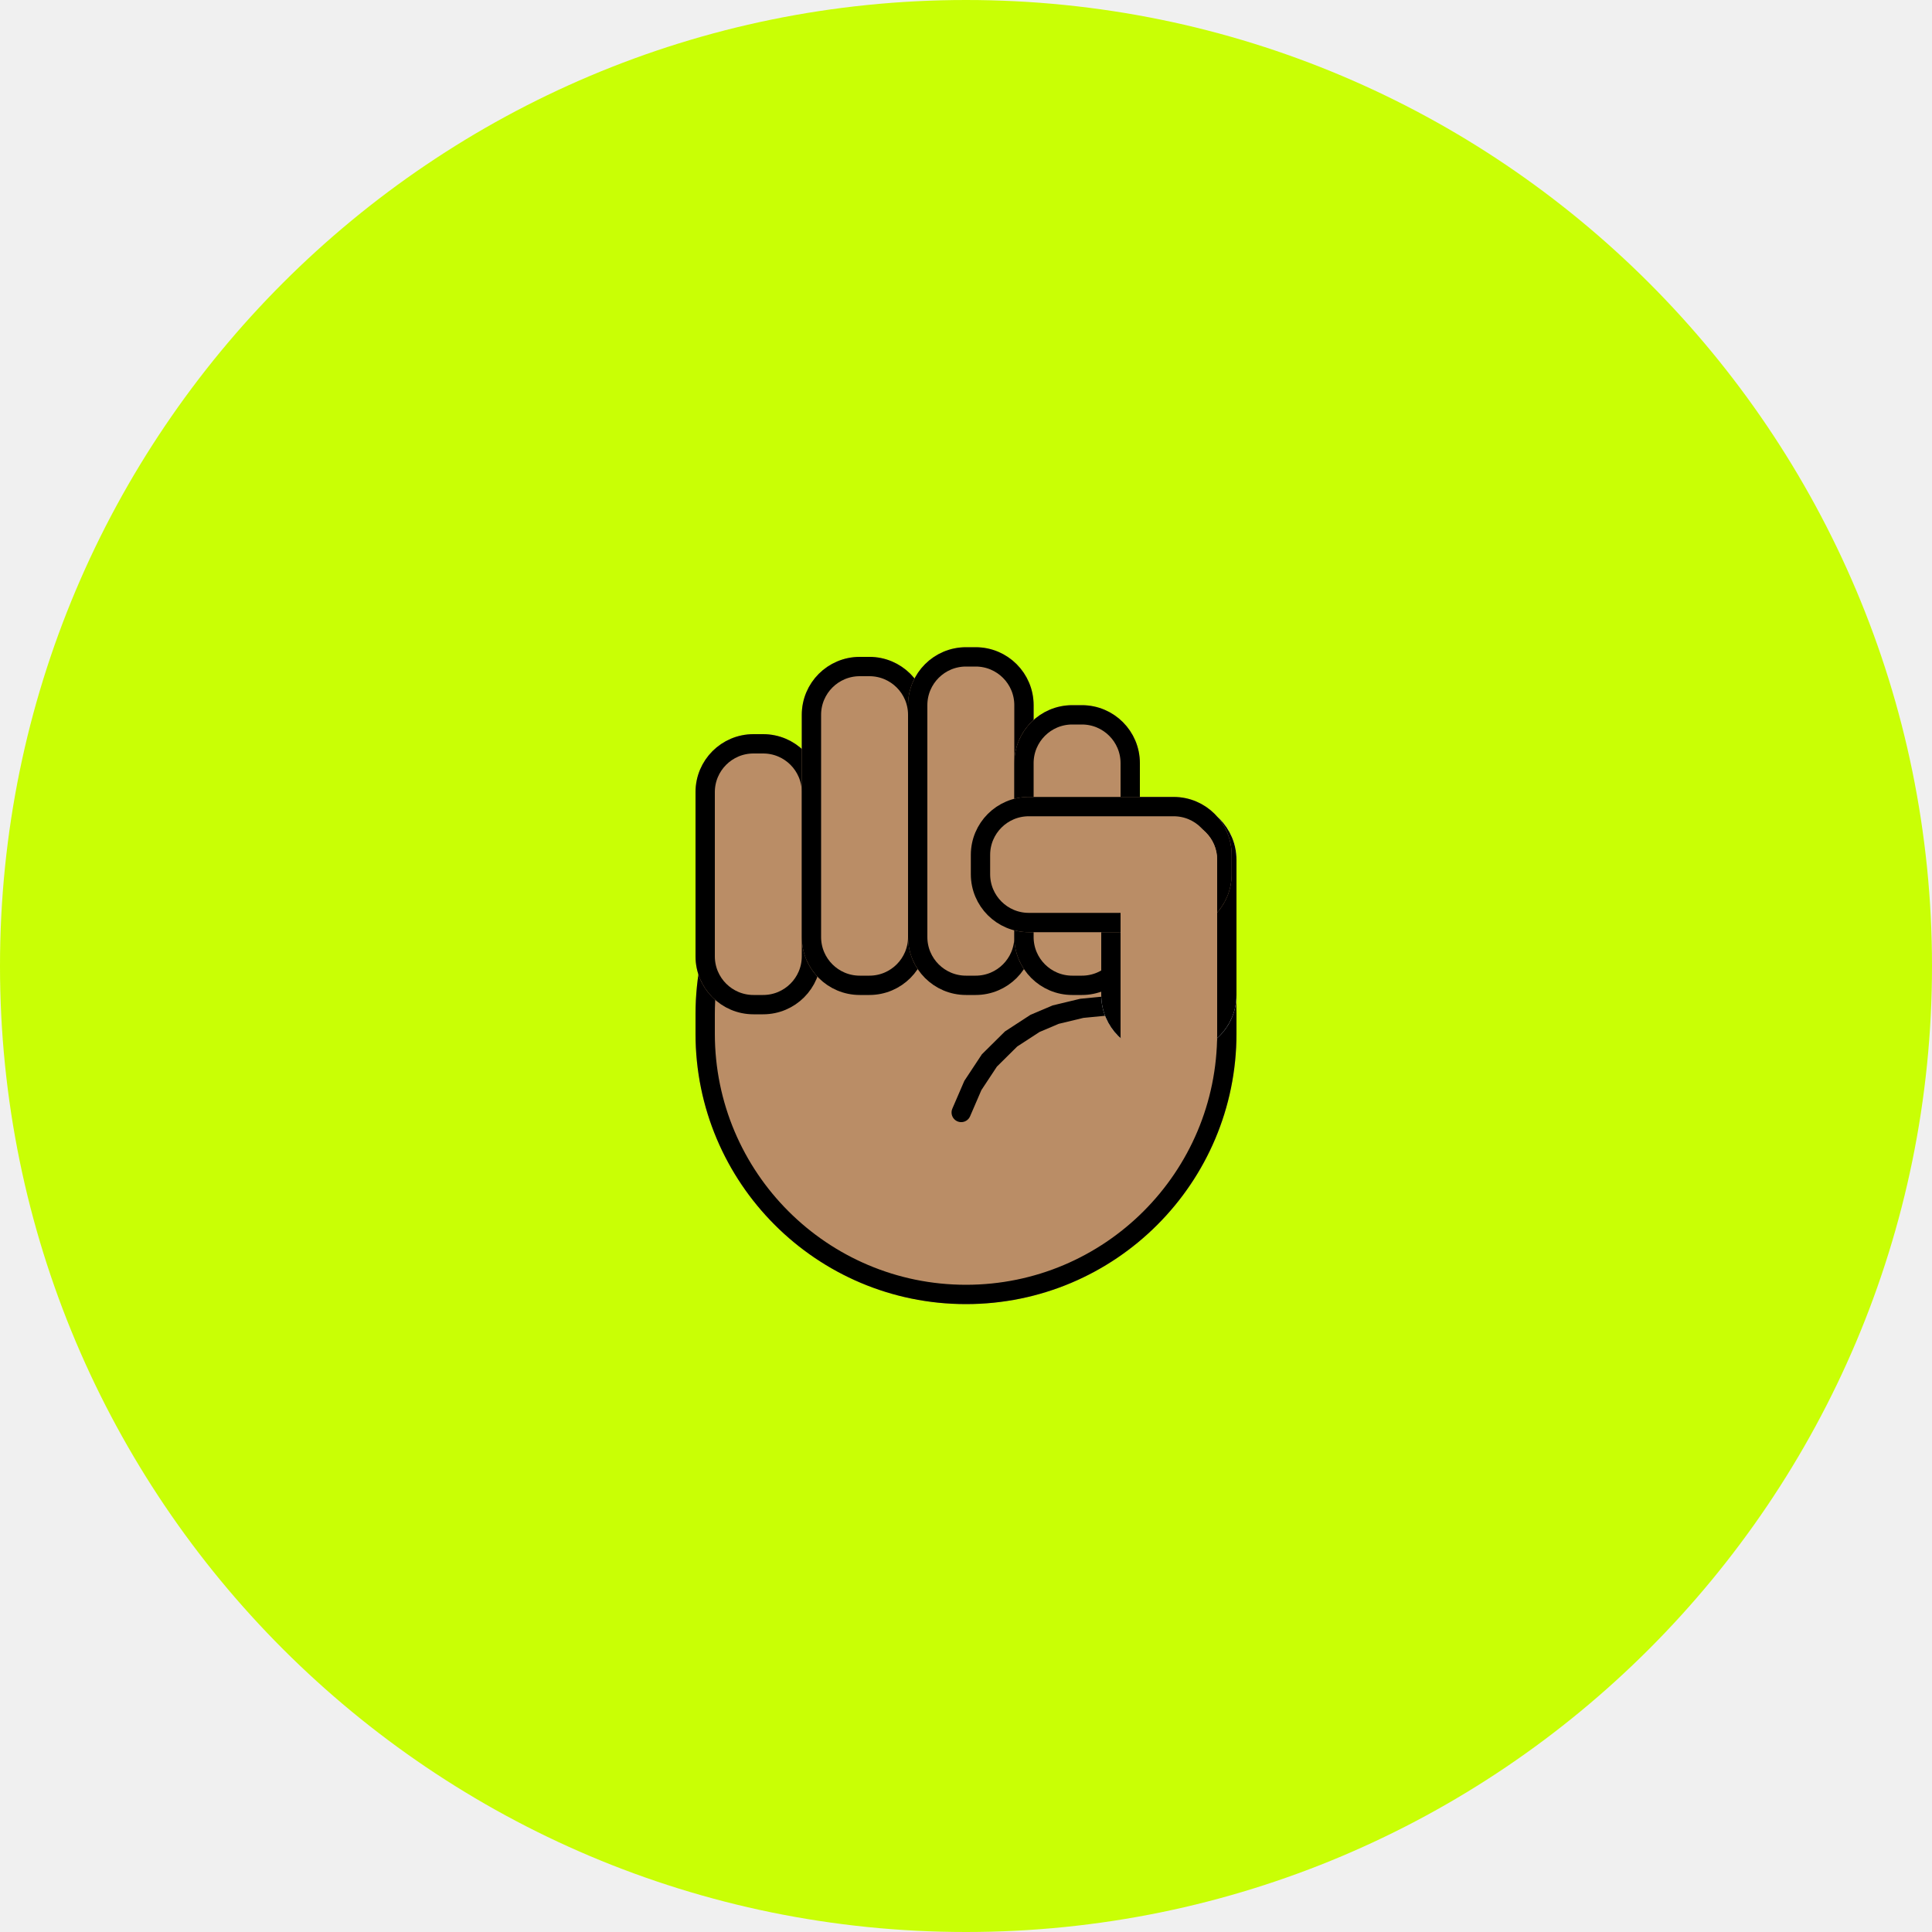
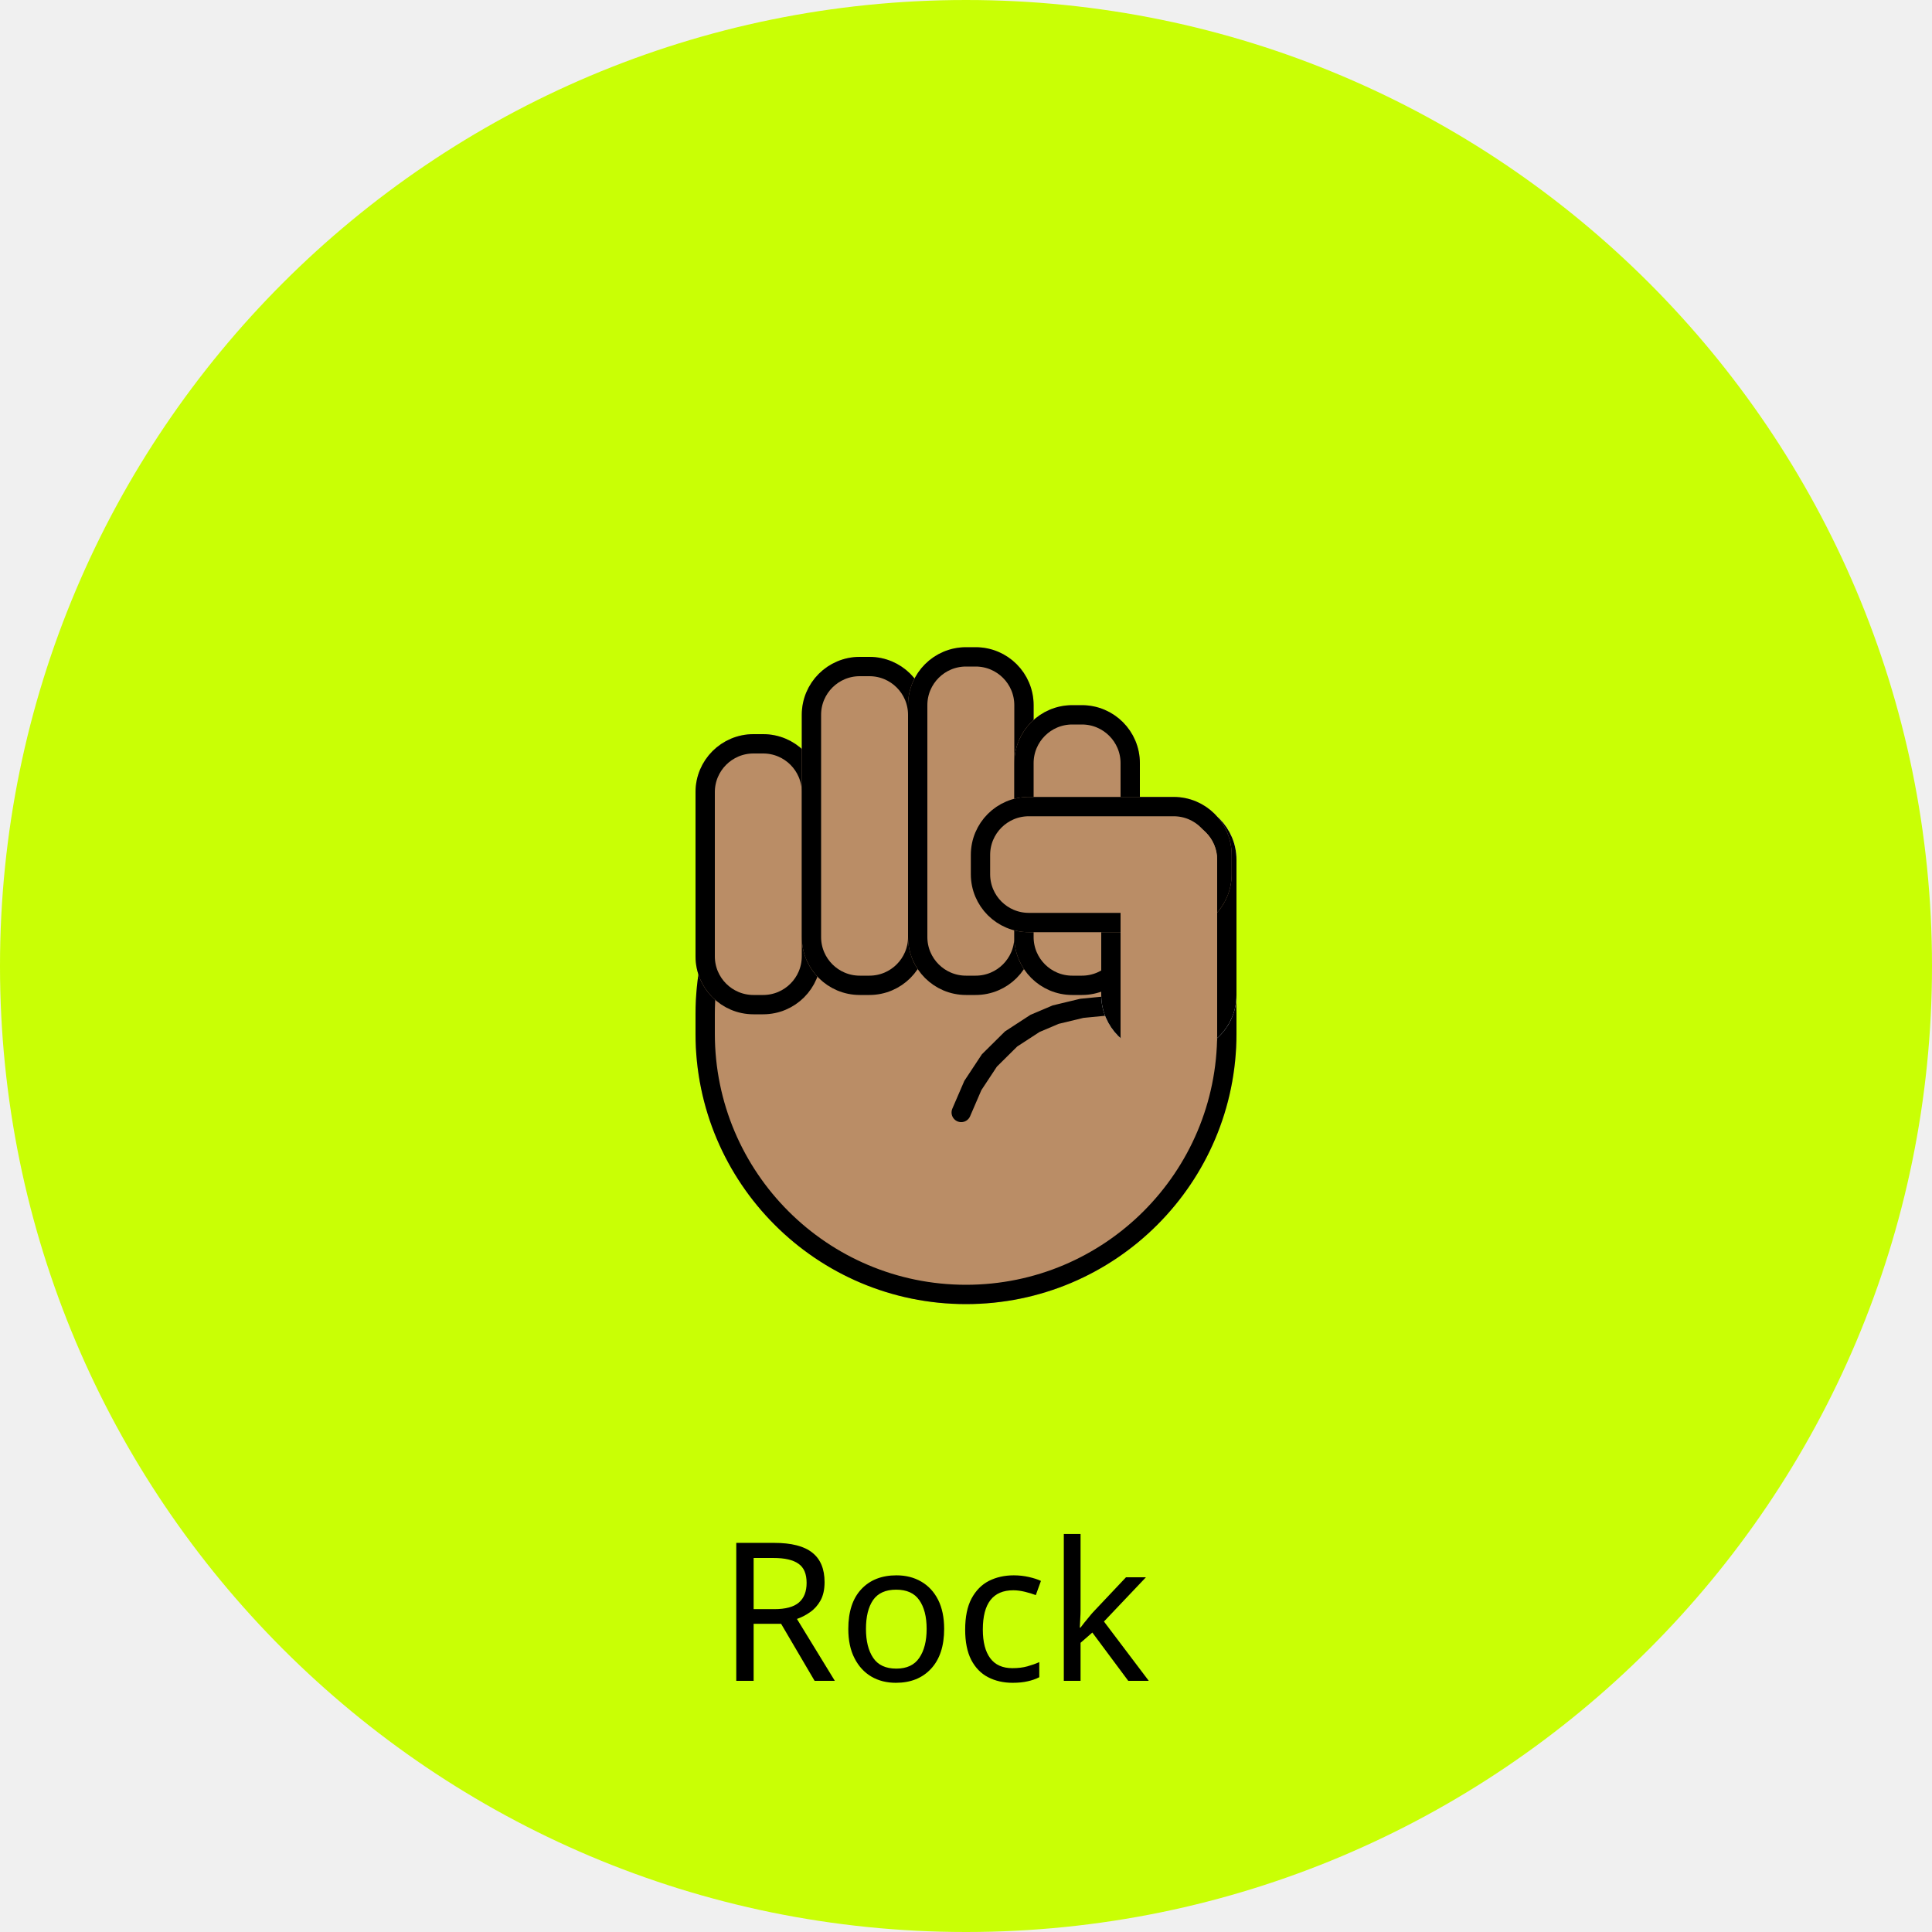
<svg xmlns="http://www.w3.org/2000/svg" width="200" height="200" viewBox="0 0 200 200">
  <defs>
-     <style>.a{fill:#c9ff05;}.b,.c,.e{fill:#ba8d66;}.b,.c,.d{stroke:#000;stroke-width:2px;}.c{stroke-linecap:round;}.d{fill:#fff;}.e{stroke:#ba8d66;}.f{stroke:none;}.g{fill:none;}</style>
+     <style>.a{fill:#c9ff05;}.b,.c,.e{fill:#ba8d66;}.b,.c,.d{stroke:#000;stroke-width:2px;}.c{stroke-linecap:round;}.d{fill:#fff;}.e{stroke:#ba8d66;}.f{font-size:20px;font-family:Phosphate-Inline, Phosphate;}.g{stroke:none;}.h{fill:none;}</style>
  </defs>
-   <g transform="translate(-237 -125)">
-     <circle class="a" cx="100" cy="100" r="100" transform="translate(237 125)" />
-     <g class="b" transform="translate(309 202)">
-       <rect class="f" width="56" height="58" rx="28" />
-       <rect class="g" x="1" y="1" width="54" height="56" rx="27" />
+   <g transform="translate(-158 -110)">
+     <g transform="translate(-79 -15)">
+       <circle class="a" cx="100" cy="100" r="100" transform="translate(237 125)" />
+       <g class="b" transform="translate(309 202)">
+         <rect class="g" width="56" height="58" rx="28" />
+         <rect class="h" x="1" y="1" width="54" height="56" rx="27" />
+       </g>
+       <g class="b" transform="translate(309 201)">
+         <rect class="g" width="13" height="29" rx="6" />
+         <rect class="h" x="1" y="1" width="11" height="27" rx="5" />
+       </g>
+       <g class="b" transform="translate(320 193)">
+         <rect class="g" width="13" height="35" rx="6" />
+         <rect class="h" x="1" y="1" width="11" height="33" rx="5" />
+       </g>
+       <g class="b" transform="translate(331 192)">
+         <rect class="g" width="13" height="36" rx="6" />
+         <rect class="h" x="1" y="1" width="11" height="34" rx="5" />
+       </g>
+       <g class="b" transform="translate(342 198)">
+         <rect class="g" width="13" height="30" rx="6" />
+         <rect class="h" x="1" y="1" width="11" height="28" rx="5" />
+       </g>
+       <path class="c" d="M0,14l.754-2.947L2.039,8.226,3.91,5.677,6.1,3.7,8.077,2.465,10.643,1.4,13.233.726,16,0" transform="translate(338.694 226.335) rotate(9)" />
+       <g class="d" transform="translate(351 208)">
+         <rect class="g" width="14" height="26" rx="6" />
+         <rect class="h" x="1" y="1" width="12" height="24" rx="5" />
+       </g>
+       <g class="b" transform="translate(337.5 221.5) rotate(-90)">
+         <rect class="g" width="14" height="27" rx="6" />
+         <rect class="h" x="1" y="1" width="12" height="25" rx="5" />
+       </g>
+       <g class="e" transform="translate(353 210)">
+         <rect class="g" width="10" height="26" rx="4" />
+         <rect class="h" x="0.5" y="0.5" width="9" height="25" rx="3.5" />
+       </g>
    </g>
-     <g class="b" transform="translate(309 201)">
-       <rect class="f" width="13" height="29" rx="6" />
-       <rect class="g" x="1" y="1" width="11" height="27" rx="5" />
-     </g>
-     <g class="b" transform="translate(320 193)">
-       <rect class="f" width="13" height="35" rx="6" />
-       <rect class="g" x="1" y="1" width="11" height="33" rx="5" />
-     </g>
-     <g class="b" transform="translate(331 192)">
-       <rect class="f" width="13" height="36" rx="6" />
-       <rect class="g" x="1" y="1" width="11" height="34" rx="5" />
-     </g>
-     <g class="b" transform="translate(342 198)">
-       <rect class="f" width="13" height="30" rx="6" />
-       <rect class="g" x="1" y="1" width="11" height="28" rx="5" />
-     </g>
-     <path class="c" d="M0,14l.754-2.947L2.039,8.226,3.91,5.677,6.1,3.7,8.077,2.465,10.643,1.4,13.233.726,16,0" transform="translate(338.694 226.335) rotate(9)" />
-     <g class="d" transform="translate(351 208)">
-       <rect class="f" width="14" height="26" rx="6" />
-       <rect class="g" x="1" y="1" width="12" height="24" rx="5" />
-     </g>
-     <g class="b" transform="translate(337.5 221.5) rotate(-90)">
-       <rect class="f" width="14" height="27" rx="6" />
-       <rect class="g" x="1" y="1" width="12" height="25" rx="5" />
-     </g>
-     <g class="e" transform="translate(353 210)">
-       <rect class="f" width="10" height="26" rx="4" />
-       <rect class="g" x="0.5" y="0.5" width="9" height="25" rx="3.5" />
-     </g>
+     <text class="f" transform="translate(227 265)">
+       <tspan x="5.28" y="19">Rock</tspan>
+     </text>
  </g>
</svg>
